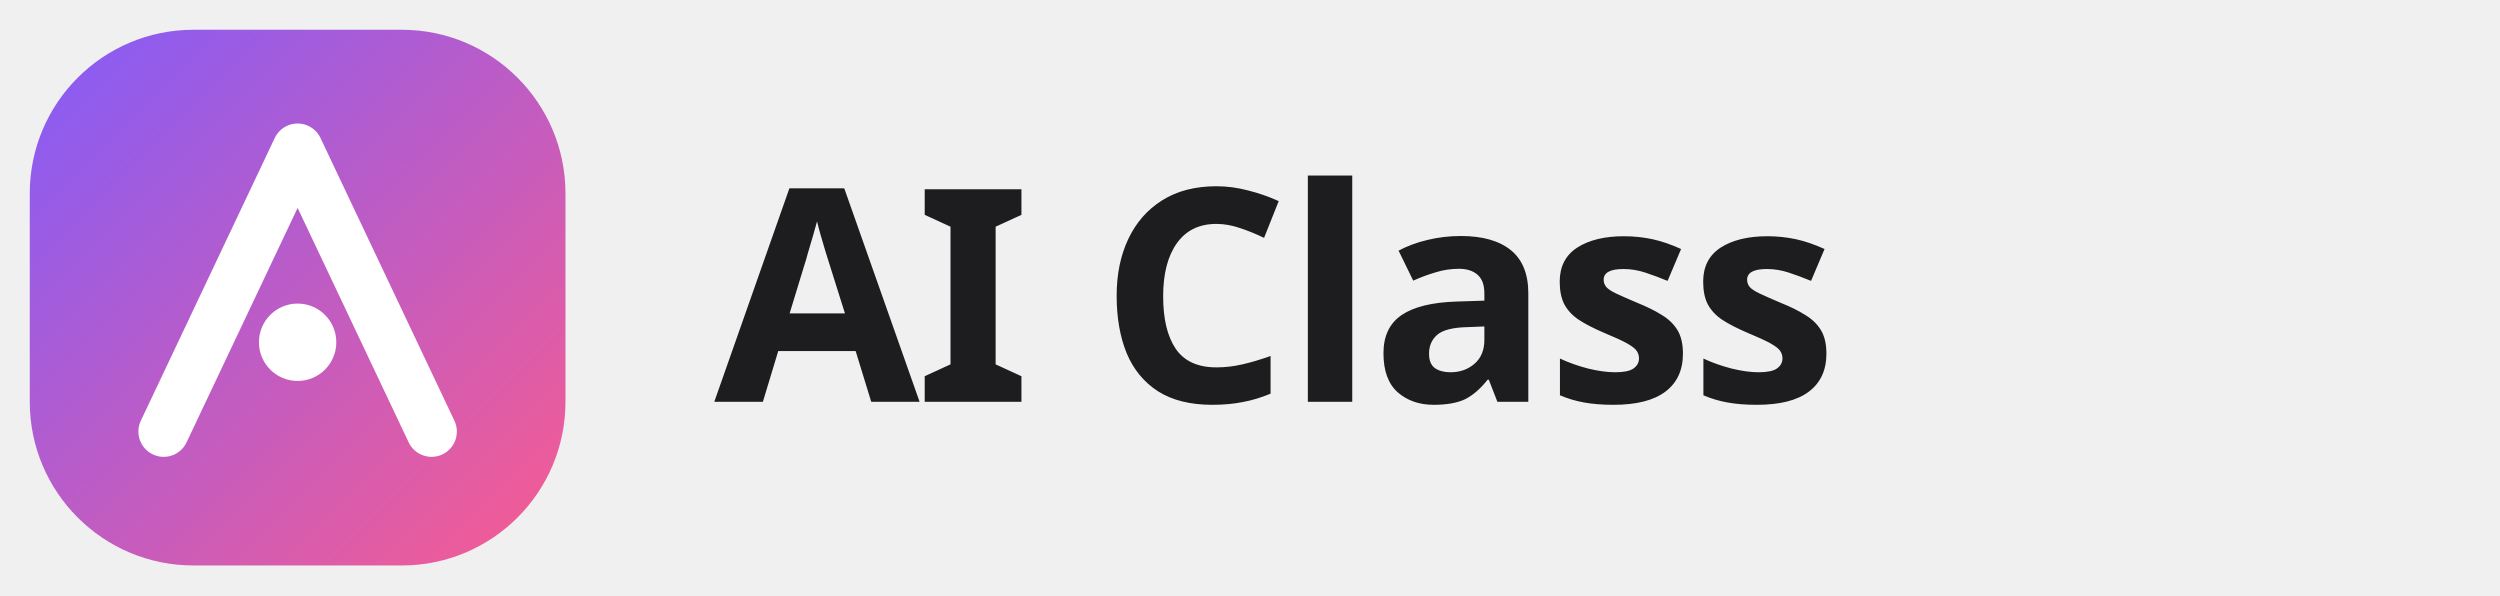
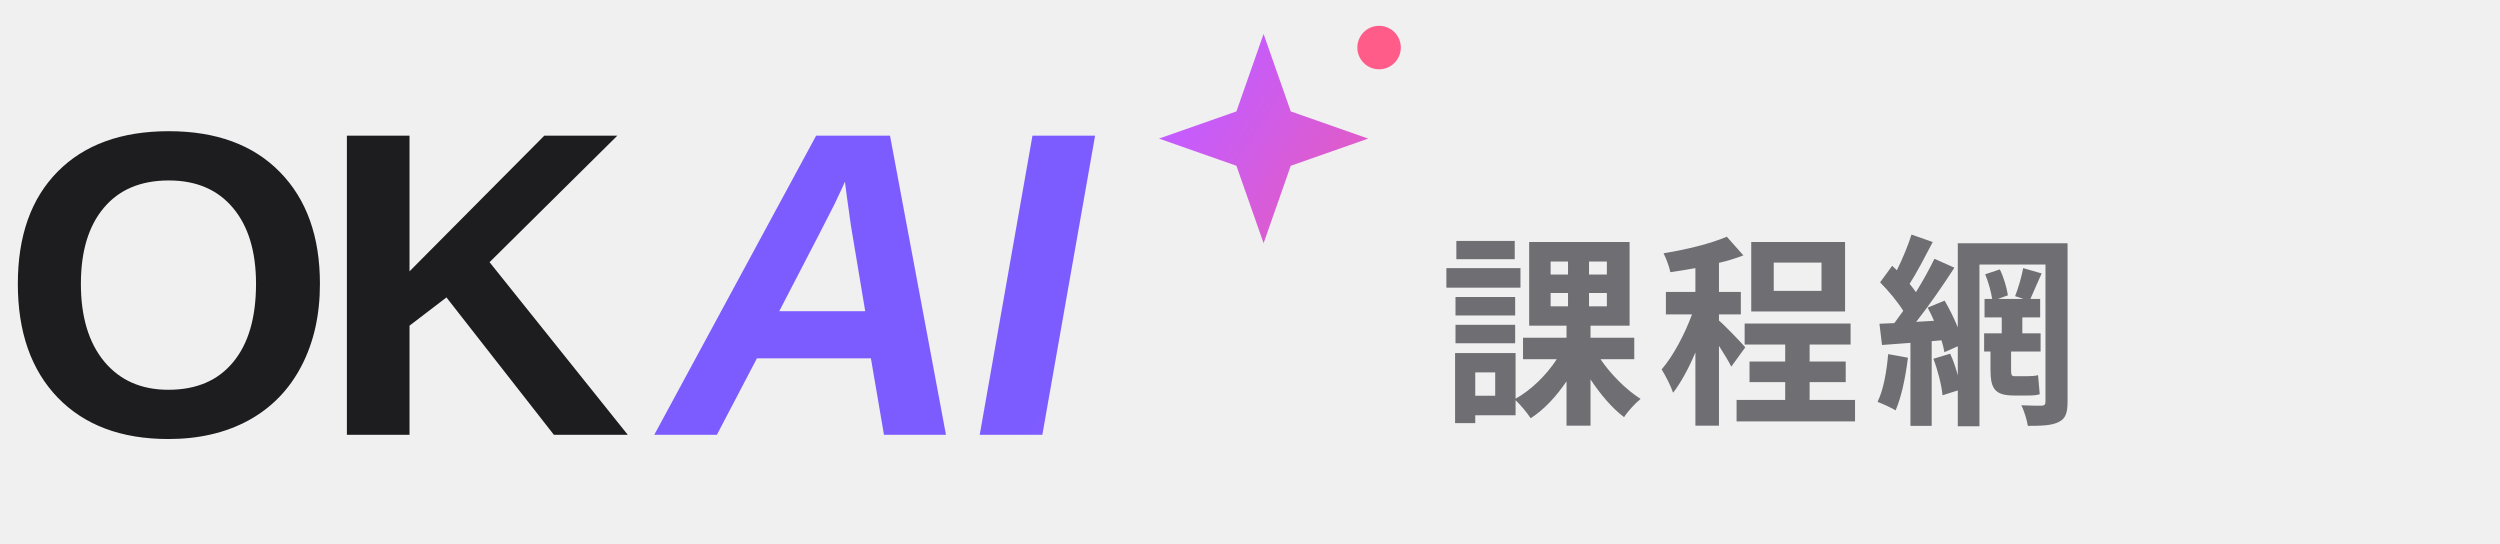
- <svg xmlns="http://www.w3.org/2000/svg" viewBox="0 0 168 40" fill="none">
+ <svg xmlns="http://www.w3.org/2000/svg" viewBox="0 0 184 40" fill="none" role="img" aria-label="OKAI課程網">
  <defs>
-     <linearGradient id="g" x1="0" y1="0" x2="40" y2="40" gradientUnits="userSpaceOnUse">
+     <linearGradient id="g1" x1="52" y1="4" x2="100" y2="36" gradientUnits="userSpaceOnUse">
      <stop stop-color="#7C5CFF" />
+       <stop offset=".55" stop-color="#C45CFF" />
      <stop offset="1" stop-color="#FF5C8A" />
    </linearGradient>
  </defs>
-   <rect x="2" y="2" width="36" height="36" rx="11" fill="url(#g)" />
-   <path d="M11 29 L20 10 L29 29" stroke="#fff" stroke-width="3.4" stroke-linecap="round" stroke-linejoin="round" />
-   <circle cx="20" cy="23" r="2.6" fill="#fff" />
-   <text x="48" y="27" font-family="'Noto Sans TC','PingFang TC',system-ui,sans-serif" font-size="20" font-weight="800" fill="#1d1d1f" letter-spacing="-0.3">AI Class</text>
+   <text x="0" y="32" font-family="'Arial Black','Helvetica Neue',Arial,sans-serif" font-size="32" font-weight="900" letter-spacing="-1.5" fill="#1d1d1f">OK</text>
+   <g transform="translate(47 0) skewX(-10)">
+     <text x="6" y="32" font-family="'Arial Black','Helvetica Neue',Arial,sans-serif" font-size="32" font-weight="900" letter-spacing="-0.5" fill="url(#g1)">AI</text>
+   </g>
+   <path d="M93 2.5 L95 8.2 L100.7 10.2 L95 12.2 L93 17.9 L91 12.2 L85.3 10.2 L91 8.2 Z" fill="url(#g1)" />
+   <circle cx="101.5" cy="3.5" r="1.6" fill="#FF5C8A" />
+   <text x="106" y="30" font-family="'Noto Sans TC','PingFang TC','Microsoft JhengHei',sans-serif" font-size="15" font-weight="700" letter-spacing="1" fill="#6e6e73">課程網</text>
</svg>
